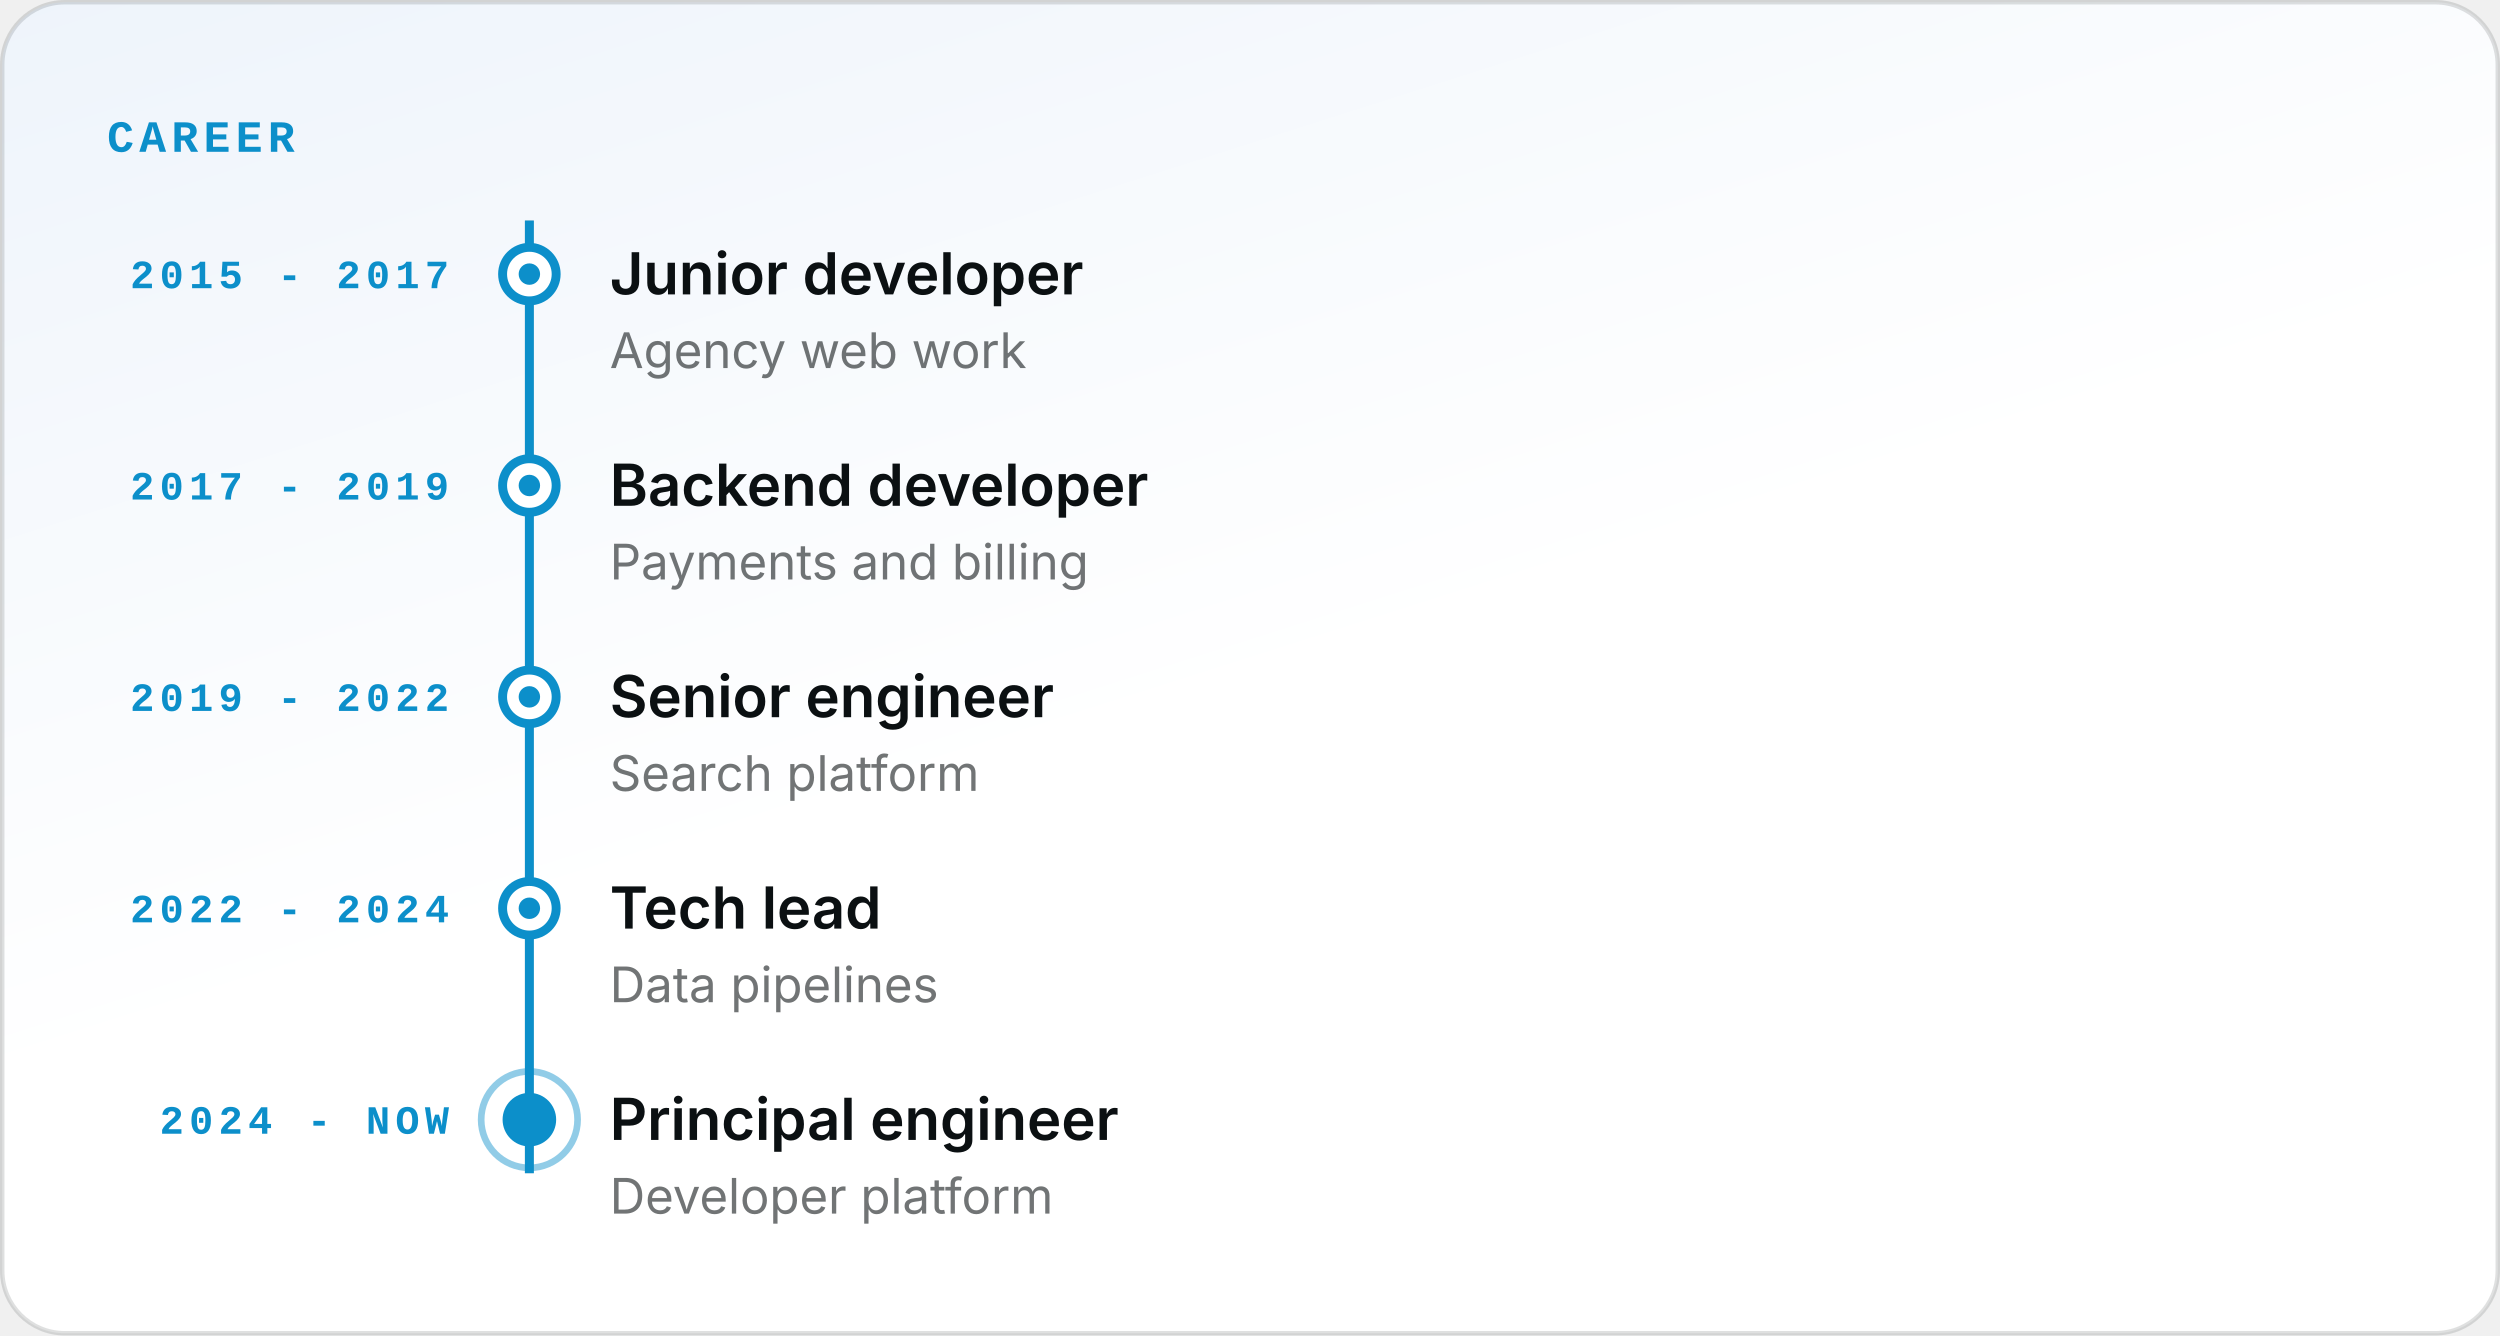
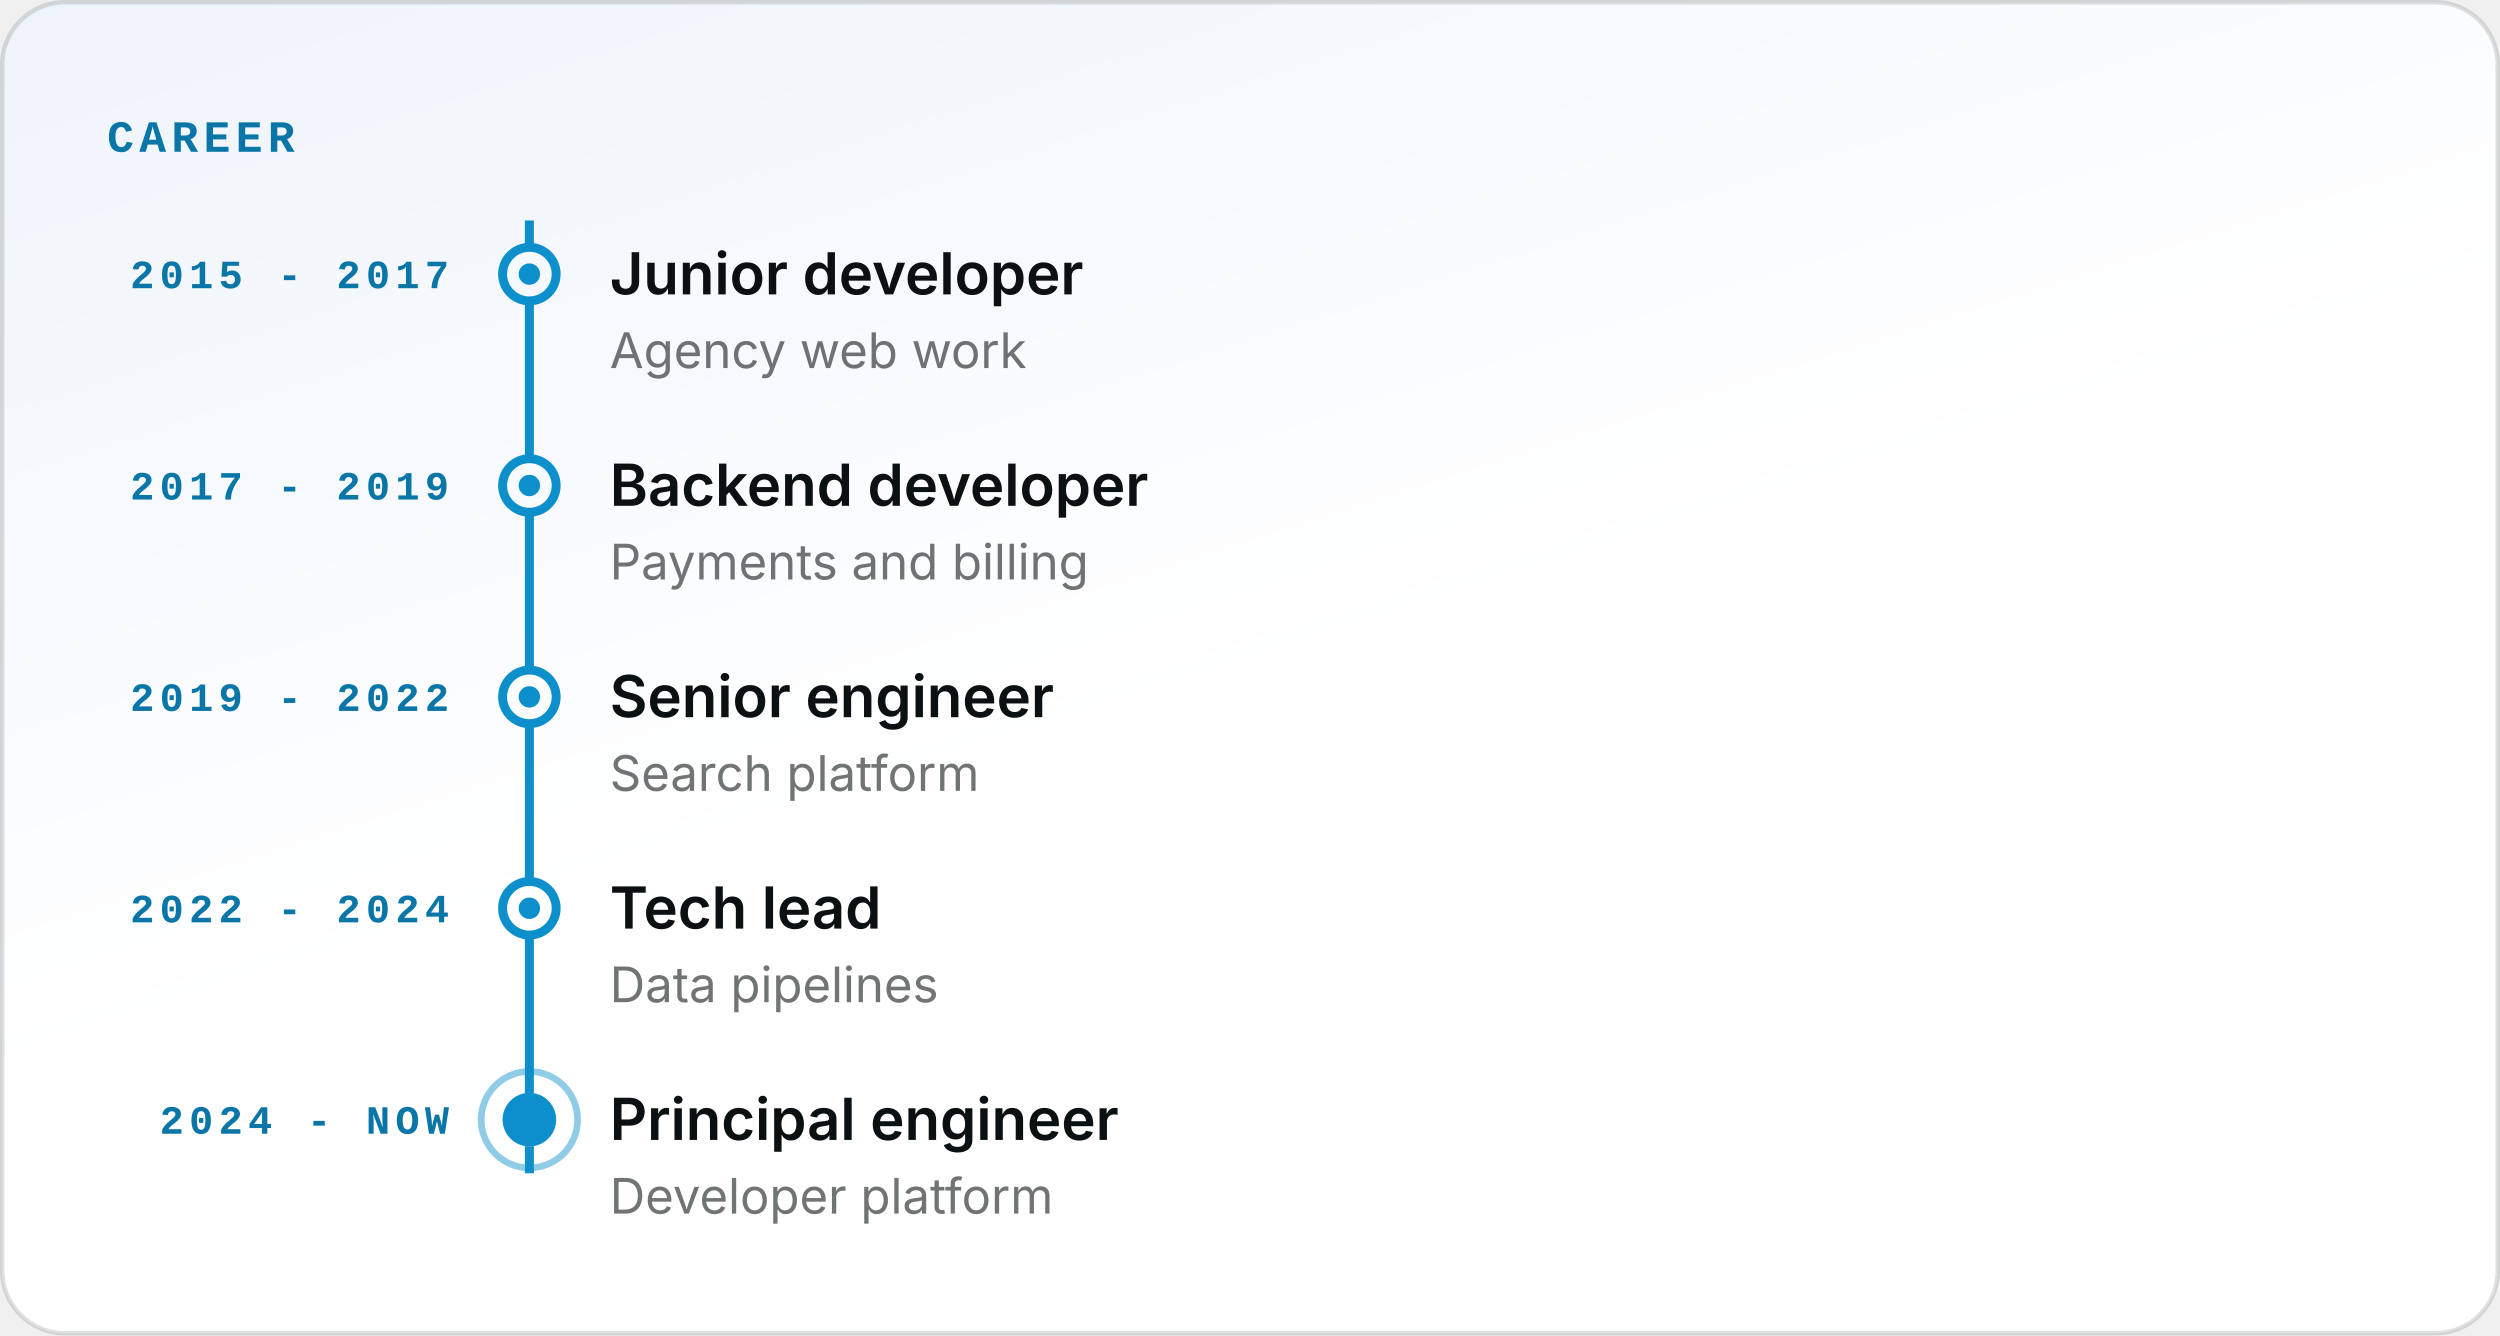
<svg xmlns="http://www.w3.org/2000/svg" width="560" height="299.15" viewBox="0 0 560 299.15" role="img" aria-labelledby="sfd6975f-title sfd6975f-desc" class="sfd6975f-root">
  <style>.sfd6975f-m{font-family:'JetBrains Mono','SFMono-Regular',Consolas,'Liberation Mono',Menlo,monospace;font-weight:700;letter-spacing:1.2px}.sfd6975f-s{font-family:'Segoe UI',Inter,-apple-system,BlinkMacSystemFont,Helvetica,Arial,sans-serif;font-weight:600}.sfd6975f-b{font-family:'Segoe UI',Inter,-apple-system,BlinkMacSystemFont,Helvetica,Arial,sans-serif;font-weight:800}.sfd6975f-r{font-family:'Segoe UI',Inter,-apple-system,BlinkMacSystemFont,Helvetica,Arial,sans-serif;font-weight:400}</style>
  <defs>
    <linearGradient id="sfd6975f-bg" x1="0" y1="0" x2="0.6" y2="1">
      <stop offset="0" stop-color="#eef4fb" />
      <stop offset="0.6" stop-color="#ffffff" />
    </linearGradient>
+     <mask id="sfd6975f-rail" maskUnits="userSpaceOnUse" x="0" y="0" width="560" height="299.15">
+       <rect width="560" height="299.15" fill="#fff" />
+       <circle cx="118.58" cy="61.4" r="6" fill="#000" />
+       <circle cx="118.58" cy="108.75" r="6" fill="#000" />
+       <circle cx="118.58" cy="156.1" r="6" fill="#000" />
+       <circle cx="118.58" cy="203.45" r="6" fill="#000" />
+       <circle cx="118.58" cy="250.8" r="6" fill="#000" />
+     </mask>
  </defs>
  <rect x="0.5" y="0.5" width="559" height="298.15" rx="14" fill="url(#sfd6975f-bg)" stroke="rgba(11,16,18,0.13)" />
-   <text class="sfd6975f-m" x="24" y="34" fill="#0c8fca" font-size="10">CAREER</text>
-   <path d="M118.58 49.4 V262.8" fill="none" stroke="rgba(11,16,18,0.2)" stroke-width="2" />
+   <text class="sfd6975f-m" x="24" y="34" fill="#0a76a7" font-size="10">CAREER</text>
+   <path d="M118.58 49.4 V262.8" fill="none" stroke="rgba(11,16,18,0.2)" stroke-width="2" mask="url(#sfd6975f-rail)" />
  <g>
-     <path d="M118.58 49.4 V262.8" fill="none" stroke="#0c8fca" stroke-width="2" stroke-dasharray="213.4" stroke-dashoffset="0">
+     <path d="M118.58 49.4 V262.8" fill="none" stroke="#0c8fca" stroke-width="2" stroke-dasharray="213.4" stroke-dashoffset="0" mask="url(#sfd6975f-rail)">
      <animate attributeName="stroke-dashoffset" values="213.4;213.4;0;0" keyTimes="0;0.069;0.752;1" dur="1.45s" fill="freeze" />
    </path>
    <g>
      <animate attributeName="opacity" values="0;0;1;1" keyTimes="0;0.045;0.294;1" calcMode="spline" keySplines="0.22 1 0.36 1;0.22 1 0.36 1;0.22 1 0.36 1" dur="1.45s" fill="freeze" />
-       <circle cx="118.58" cy="61.4" r="6" fill="#ffffff" stroke="#0c8fca" stroke-width="2" />
+       <circle cx="118.58" cy="61.4" r="6" fill="none" stroke="#0c8fca" stroke-width="2" />
      <circle cx="118.58" cy="61.4" r="2.4" fill="#0c8fca" />
    </g>
    <g>
      <animate attributeName="opacity" values="0;0;1;1" keyTimes="0;0.045;0.294;1" calcMode="spline" keySplines="0.22 1 0.36 1;0.22 1 0.36 1;0.22 1 0.36 1" dur="1.45s" fill="freeze" />
      <animateTransform attributeName="transform" type="translate" values="0 6;0 6;0 0;0 0" keyTimes="0;0.045;0.294;1" calcMode="spline" keySplines="0.22 1 0.36 1;0.22 1 0.36 1;0.22 1 0.36 1" dur="1.45s" fill="freeze" />
-       <text class="sfd6975f-m" x="100.58" y="64.55" fill="#0c8fca" font-size="9" text-anchor="end">2015 - 2017</text>
+       <text class="sfd6975f-m" x="100.58" y="64.55" fill="#0a76a7" font-size="9" text-anchor="end">2015 - 2017</text>
      <text class="sfd6975f-s" x="136.58" y="65.95" fill="#0b1012" font-size="13">Junior developer</text>
      <text class="sfd6975f-r" x="136.58" y="82.45" fill="rgba(11,16,18,0.58)" font-size="11">Agency web work</text>
    </g>
    <g>
      <animate attributeName="opacity" values="0;0;1;1" keyTimes="0;0.197;0.445;1" calcMode="spline" keySplines="0.22 1 0.36 1;0.22 1 0.36 1;0.22 1 0.36 1" dur="1.45s" fill="freeze" />
-       <circle cx="118.58" cy="108.75" r="6" fill="#ffffff" stroke="#0c8fca" stroke-width="2" />
+       <circle cx="118.58" cy="108.75" r="6" fill="none" stroke="#0c8fca" stroke-width="2" />
      <circle cx="118.58" cy="108.75" r="2.4" fill="#0c8fca" />
    </g>
    <g>
      <animate attributeName="opacity" values="0;0;1;1" keyTimes="0;0.197;0.445;1" calcMode="spline" keySplines="0.22 1 0.36 1;0.22 1 0.36 1;0.22 1 0.36 1" dur="1.45s" fill="freeze" />
      <animateTransform attributeName="transform" type="translate" values="0 6;0 6;0 0;0 0" keyTimes="0;0.197;0.445;1" calcMode="spline" keySplines="0.22 1 0.36 1;0.22 1 0.36 1;0.22 1 0.36 1" dur="1.45s" fill="freeze" />
-       <text class="sfd6975f-m" x="100.58" y="111.9" fill="#0c8fca" font-size="9" text-anchor="end">2017 - 2019</text>
+       <text class="sfd6975f-m" x="100.58" y="111.9" fill="#0a76a7" font-size="9" text-anchor="end">2017 - 2019</text>
      <text class="sfd6975f-s" x="136.58" y="113.3" fill="#0b1012" font-size="13">Backend developer</text>
      <text class="sfd6975f-r" x="136.58" y="129.8" fill="rgba(11,16,18,0.58)" font-size="11">Payments and billing</text>
    </g>
    <g>
      <animate attributeName="opacity" values="0;0;1;1" keyTimes="0;0.348;0.597;1" calcMode="spline" keySplines="0.22 1 0.36 1;0.22 1 0.36 1;0.22 1 0.36 1" dur="1.45s" fill="freeze" />
-       <circle cx="118.58" cy="156.1" r="6" fill="#ffffff" stroke="#0c8fca" stroke-width="2" />
+       <circle cx="118.58" cy="156.1" r="6" fill="none" stroke="#0c8fca" stroke-width="2" />
      <circle cx="118.58" cy="156.1" r="2.4" fill="#0c8fca" />
    </g>
    <g>
      <animate attributeName="opacity" values="0;0;1;1" keyTimes="0;0.348;0.597;1" calcMode="spline" keySplines="0.22 1 0.36 1;0.22 1 0.36 1;0.22 1 0.36 1" dur="1.45s" fill="freeze" />
      <animateTransform attributeName="transform" type="translate" values="0 6;0 6;0 0;0 0" keyTimes="0;0.348;0.597;1" calcMode="spline" keySplines="0.22 1 0.36 1;0.22 1 0.36 1;0.22 1 0.36 1" dur="1.45s" fill="freeze" />
-       <text class="sfd6975f-m" x="100.58" y="159.25" fill="#0c8fca" font-size="9" text-anchor="end">2019 - 2022</text>
+       <text class="sfd6975f-m" x="100.58" y="159.25" fill="#0a76a7" font-size="9" text-anchor="end">2019 - 2022</text>
      <text class="sfd6975f-s" x="136.58" y="160.65" fill="#0b1012" font-size="13">Senior engineer</text>
      <text class="sfd6975f-r" x="136.58" y="177.15" fill="rgba(11,16,18,0.58)" font-size="11">Search platform</text>
    </g>
    <g>
      <animate attributeName="opacity" values="0;0;1;1" keyTimes="0;0.5;0.748;1" calcMode="spline" keySplines="0.22 1 0.36 1;0.22 1 0.36 1;0.22 1 0.36 1" dur="1.45s" fill="freeze" />
-       <circle cx="118.58" cy="203.45" r="6" fill="#ffffff" stroke="#0c8fca" stroke-width="2" />
+       <circle cx="118.58" cy="203.45" r="6" fill="none" stroke="#0c8fca" stroke-width="2" />
      <circle cx="118.58" cy="203.45" r="2.4" fill="#0c8fca" />
    </g>
    <g>
      <animate attributeName="opacity" values="0;0;1;1" keyTimes="0;0.5;0.748;1" calcMode="spline" keySplines="0.22 1 0.36 1;0.22 1 0.36 1;0.22 1 0.36 1" dur="1.45s" fill="freeze" />
      <animateTransform attributeName="transform" type="translate" values="0 6;0 6;0 0;0 0" keyTimes="0;0.5;0.748;1" calcMode="spline" keySplines="0.22 1 0.36 1;0.22 1 0.36 1;0.22 1 0.36 1" dur="1.45s" fill="freeze" />
-       <text class="sfd6975f-m" x="100.58" y="206.6" fill="#0c8fca" font-size="9" text-anchor="end">2022 - 2024</text>
+       <text class="sfd6975f-m" x="100.58" y="206.6" fill="#0a76a7" font-size="9" text-anchor="end">2022 - 2024</text>
      <text class="sfd6975f-s" x="136.58" y="208" fill="#0b1012" font-size="13">Tech lead</text>
      <text class="sfd6975f-r" x="136.58" y="224.5" fill="rgba(11,16,18,0.58)" font-size="11">Data pipelines</text>
    </g>
    <g>
      <animate attributeName="opacity" values="0;0;1;1" keyTimes="0;0.651;0.899;1" calcMode="spline" keySplines="0.22 1 0.36 1;0.22 1 0.36 1;0.22 1 0.36 1" dur="1.45s" fill="freeze" />
      <circle cx="118.58" cy="250.8" r="10.8" fill="none" stroke="#0c8fca" stroke-width="1.5" opacity="0.45" />
      <circle cx="118.58" cy="250.8" r="6" fill="#0c8fca" />
    </g>
    <g>
      <animate attributeName="opacity" values="0;0;1;1" keyTimes="0;0.651;0.899;1" calcMode="spline" keySplines="0.22 1 0.36 1;0.22 1 0.36 1;0.22 1 0.36 1" dur="1.45s" fill="freeze" />
      <animateTransform attributeName="transform" type="translate" values="0 6;0 6;0 0;0 0" keyTimes="0;0.651;0.899;1" calcMode="spline" keySplines="0.22 1 0.36 1;0.22 1 0.36 1;0.22 1 0.36 1" dur="1.45s" fill="freeze" />
-       <text class="sfd6975f-m" x="100.58" y="253.95" fill="#0c8fca" font-size="9" text-anchor="end">2024 - NOW</text>
+       <text class="sfd6975f-m" x="100.58" y="253.95" fill="#0a76a7" font-size="9" text-anchor="end">2024 - NOW</text>
      <text class="sfd6975f-s" x="136.58" y="255.35" fill="#0b1012" font-size="13">Principal engineer</text>
      <text class="sfd6975f-r" x="136.58" y="271.85" fill="rgba(11,16,18,0.58)" font-size="11">Developer platform</text>
    </g>
  </g>
</svg>
